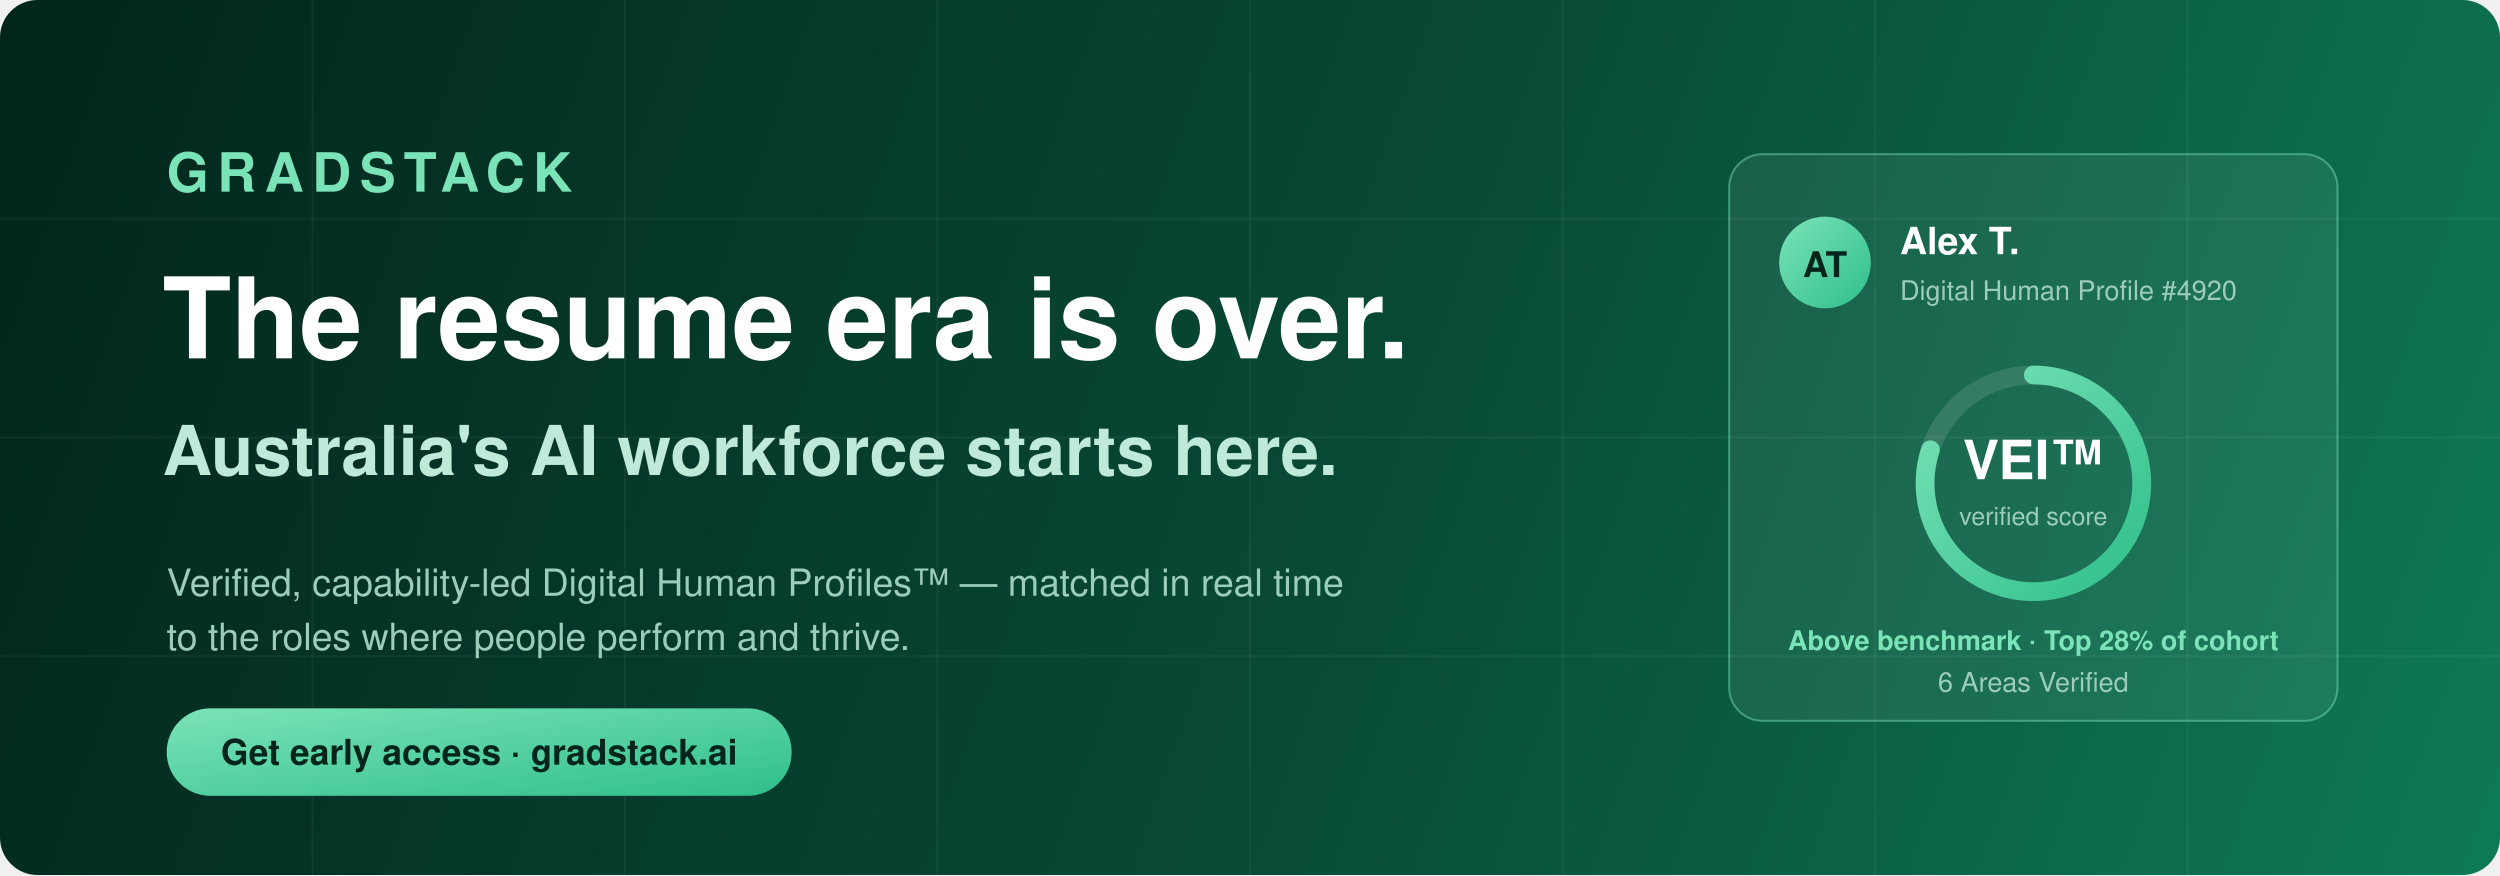
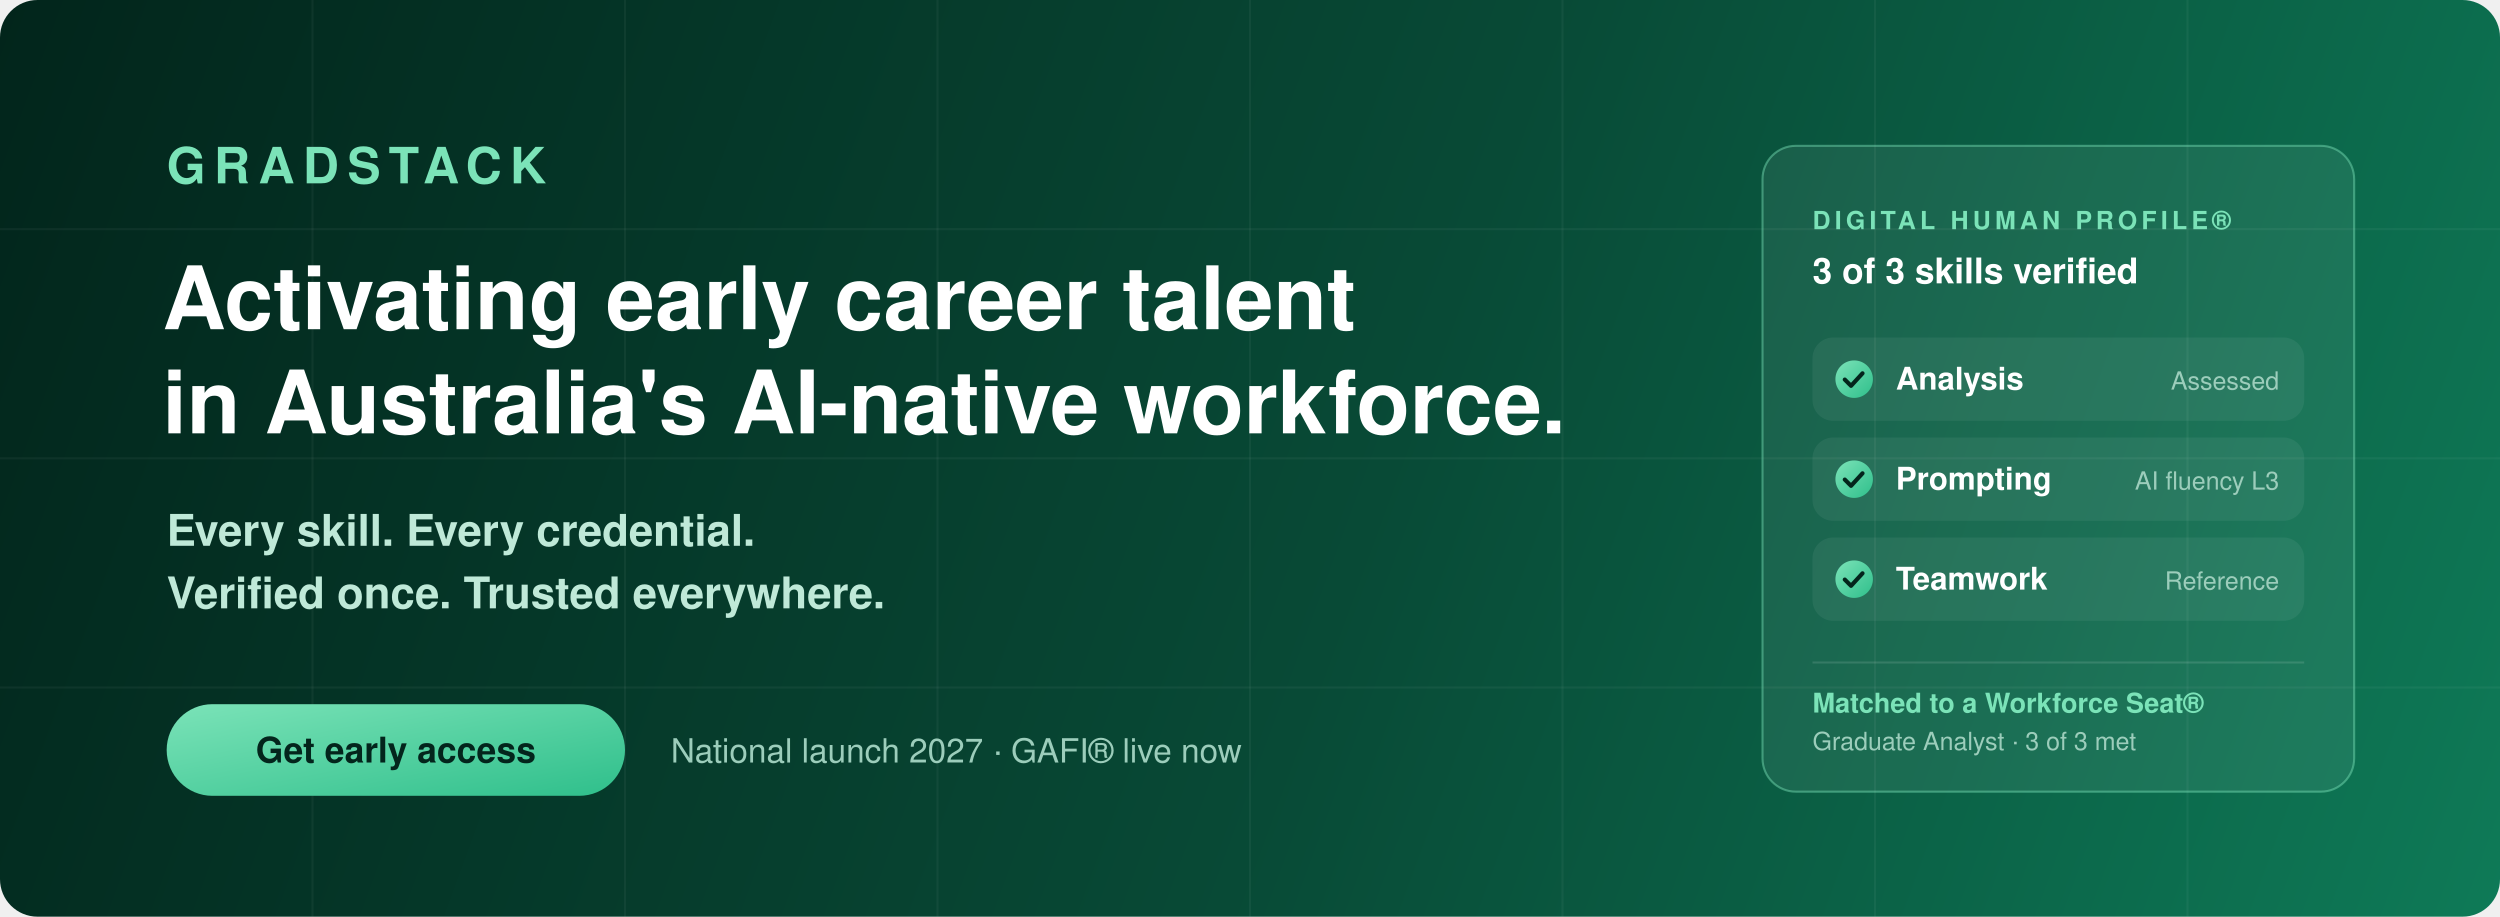
- <svg xmlns="http://www.w3.org/2000/svg" width="1200" height="420" viewBox="0 0 1200 420" fill="none">
+ <svg xmlns="http://www.w3.org/2000/svg" width="1200" height="440" viewBox="0 0 1200 440" fill="none">
  <defs>
-     <linearGradient id="bg" x1="0" y1="0" x2="1200" y2="420" gradientUnits="userSpaceOnUse">
+     <linearGradient id="bg" x1="0" y1="0" x2="1200" y2="440" gradientUnits="userSpaceOnUse">
      <stop offset="0" stop-color="#02251B" />
      <stop offset="0.55" stop-color="#084A36" />
      <stop offset="1" stop-color="#0E7A57" />
    </linearGradient>
    <linearGradient id="mint" x1="0" y1="0" x2="1" y2="1">
      <stop offset="0" stop-color="#7BE3B8" />
      <stop offset="1" stop-color="#2FBF8B" />
    </linearGradient>
  </defs>
-   <rect width="1200" height="420" rx="18" fill="url(#bg)" />
+   <rect width="1200" height="440" rx="18" fill="url(#bg)" />
  <g stroke="#FFFFFF" stroke-opacity="0.045">
-     <path d="M0 105H1200" />
-     <path d="M0 210H1200" />
-     <path d="M0 315H1200" />
-     <path d="M150 0V420" />
-     <path d="M300 0V420" />
-     <path d="M450 0V420" />
-     <path d="M600 0V420" />
-     <path d="M750 0V420" />
-     <path d="M900 0V420" />
-     <path d="M1050 0V420" />
+     <path d="M0 110H1200" />
+     <path d="M0 220H1200" />
+     <path d="M0 330H1200" />
+     <path d="M150 0V440" />
+     <path d="M300 0V440" />
+     <path d="M450 0V440" />
+     <path d="M600 0V440" />
+     <path d="M750 0V440" />
+     <path d="M900 0V440" />
+     <path d="M1050 0V440" />
  </g>
-   <text x="80" y="92" font-family="Segoe UI, Helvetica, Arial, sans-serif" font-size="26" font-weight="700" fill="#7BE3B8" letter-spacing="4">GRADSTACK</text>
-   <text x="78" y="172" font-family="Segoe UI, Helvetica, Arial, sans-serif" font-size="54" font-weight="700" fill="#FFFFFF">The resume era is over.</text>
-   <text x="78" y="228" font-family="Segoe UI, Helvetica, Arial, sans-serif" font-size="33" font-weight="600" fill="#BFE9D8">Australia's AI workforce starts here.</text>
-   <text x="80" y="286" font-family="Segoe UI, Helvetica, Arial, sans-serif" font-size="18" fill="#9CCDBB">Verified, capability-led Digital Human Profiles™ — matched in real time</text>
-   <text x="80" y="312" font-family="Segoe UI, Helvetica, Arial, sans-serif" font-size="18" fill="#9CCDBB">to the roles where people perform and thrive.</text>
-   <g transform="translate(80, 340)">
-     <rect width="300" height="42" rx="21" fill="url(#mint)" />
-     <text x="150" y="27" text-anchor="middle" font-family="Segoe UI, Helvetica, Arial, sans-serif" font-size="17" font-weight="700" fill="#03251C">Get early access · gradstack.ai</text>
+   <text x="80" y="88" font-family="Segoe UI, Helvetica, Arial, sans-serif" font-size="24" font-weight="700" fill="#7BE3B8" letter-spacing="4">GRADSTACK</text>
+   <text x="78" y="158" font-family="Segoe UI, Helvetica, Arial, sans-serif" font-size="42" font-weight="700" fill="#FFFFFF">Activating early career talent</text>
+   <text x="78" y="208" font-family="Segoe UI, Helvetica, Arial, sans-serif" font-size="42" font-weight="700" fill="#FFFFFF">in Australia's AI-native workforce.</text>
+   <text x="80" y="262" font-family="Segoe UI, Helvetica, Arial, sans-serif" font-size="21" font-weight="600" fill="#BFE9D8">Every skill. Every credential.</text>
+   <text x="80" y="292" font-family="Segoe UI, Helvetica, Arial, sans-serif" font-size="21" font-weight="600" fill="#BFE9D8">Verified once. Trusted everywhere.</text>
+   <g transform="translate(80, 338)">
+     <rect width="220" height="44" rx="22" fill="url(#mint)" />
+     <text x="110" y="28" text-anchor="middle" font-family="Segoe UI, Helvetica, Arial, sans-serif" font-size="17" font-weight="700" fill="#03251C">Get early access</text>
  </g>
-   <g transform="translate(830, 74)">
-     <rect width="292" height="272" rx="16" fill="#FFFFFF" fill-opacity="0.07" stroke="#7BE3B8" stroke-opacity="0.45" />
-     <circle cx="46" cy="52" r="22" fill="url(#mint)" />
-     <text x="46" y="59" text-anchor="middle" font-family="Segoe UI, Helvetica, Arial, sans-serif" font-size="17" font-weight="700" fill="#03251C">AT</text>
-     <text x="82" y="48" font-family="Segoe UI, Helvetica, Arial, sans-serif" font-size="18" font-weight="700" fill="#FFFFFF">Alex T.</text>
-     <text x="82" y="70" font-family="Segoe UI, Helvetica, Arial, sans-serif" font-size="13" fill="#9CCDBB">Digital Human Profile #4920</text>
-     <g transform="translate(146, 158)">
-       <circle r="52" stroke="#FFFFFF" stroke-opacity="0.12" stroke-width="9" fill="none" />
-       <path d="M 0 -52 A 52 52 0 1 1 -49.4 -16.1" stroke="url(#mint)" stroke-width="9" stroke-linecap="round" fill="none" />
-       <text x="0" y="-2" text-anchor="middle" font-family="Segoe UI, Helvetica, Arial, sans-serif" font-size="26" font-weight="700" fill="#FFFFFF">VEI™</text>
-       <text x="0" y="20" text-anchor="middle" font-family="Segoe UI, Helvetica, Arial, sans-serif" font-size="12" fill="#9CCDBB">verified score</text>
+   <text x="322" y="366" font-family="Segoe UI, Helvetica, Arial, sans-serif" font-size="16" fill="#9CCDBB">National launch 2027 · GAFI® live now</text>
+   <g transform="translate(846, 70)">
+     <rect width="284" height="310" rx="16" fill="#FFFFFF" fill-opacity="0.07" stroke="#7BE3B8" stroke-opacity="0.45" />
+     <text x="24" y="40" font-family="Segoe UI, Helvetica, Arial, sans-serif" font-size="12" font-weight="700" fill="#7BE3B8" letter-spacing="2">DIGITAL HUMAN PROFILE®</text>
+     <text x="24" y="66" font-family="Segoe UI, Helvetica, Arial, sans-serif" font-size="17" font-weight="700" fill="#FFFFFF">3 of 3 skills verified</text>
+     <g font-family="Segoe UI, Helvetica, Arial, sans-serif" font-size="15">
+       <g transform="translate(24, 92)">
+         <rect width="236" height="40" rx="10" fill="#FFFFFF" fill-opacity="0.06" />
+         <circle cx="20" cy="20" r="9" fill="url(#mint)" />
+         <path d="M15.5 20.2l3 3 5.5-6" stroke="#03251C" stroke-width="2" stroke-linecap="round" stroke-linejoin="round" />
+         <text x="40" y="25" font-weight="600" fill="#FFFFFF">Analysis</text>
+         <text x="224" y="25" text-anchor="end" font-size="12" fill="#9CCDBB">Assessed</text>
+       </g>
+       <g transform="translate(24, 140)">
+         <rect width="236" height="40" rx="10" fill="#FFFFFF" fill-opacity="0.06" />
+         <circle cx="20" cy="20" r="9" fill="url(#mint)" />
+         <path d="M15.5 20.2l3 3 5.5-6" stroke="#03251C" stroke-width="2" stroke-linecap="round" stroke-linejoin="round" />
+         <text x="40" y="25" font-weight="600" fill="#FFFFFF">Prompting</text>
+         <text x="224" y="25" text-anchor="end" font-size="12" fill="#9CCDBB">AI fluency L3</text>
+       </g>
+       <g transform="translate(24, 188)">
+         <rect width="236" height="40" rx="10" fill="#FFFFFF" fill-opacity="0.06" />
+         <circle cx="20" cy="20" r="9" fill="url(#mint)" />
+         <path d="M15.5 20.2l3 3 5.5-6" stroke="#03251C" stroke-width="2" stroke-linecap="round" stroke-linejoin="round" />
+         <text x="40" y="25" font-weight="600" fill="#FFFFFF">Teamwork</text>
+         <text x="224" y="25" text-anchor="end" font-size="12" fill="#9CCDBB">Reference</text>
+       </g>
    </g>
-     <text x="146" y="238" text-anchor="middle" font-family="Segoe UI, Helvetica, Arial, sans-serif" font-size="13" font-weight="600" fill="#7BE3B8">Above benchmark · Top 28% of cohort</text>
-     <text x="146" y="258" text-anchor="middle" font-family="Segoe UI, Helvetica, Arial, sans-serif" font-size="13" fill="#9CCDBB">6 Areas Verified</text>
+     <path d="M24 248H260" stroke="#FFFFFF" stroke-opacity="0.12" />
+     <text x="24" y="272" font-family="Segoe UI, Helvetica, Arial, sans-serif" font-size="13" font-weight="600" fill="#7BE3B8">Matched to a Workforce Seat®</text>
+     <text x="24" y="290" font-family="Segoe UI, Helvetica, Arial, sans-serif" font-size="12" fill="#9CCDBB">Graduate Analyst · 3 of 3 met</text>
  </g>
</svg>
